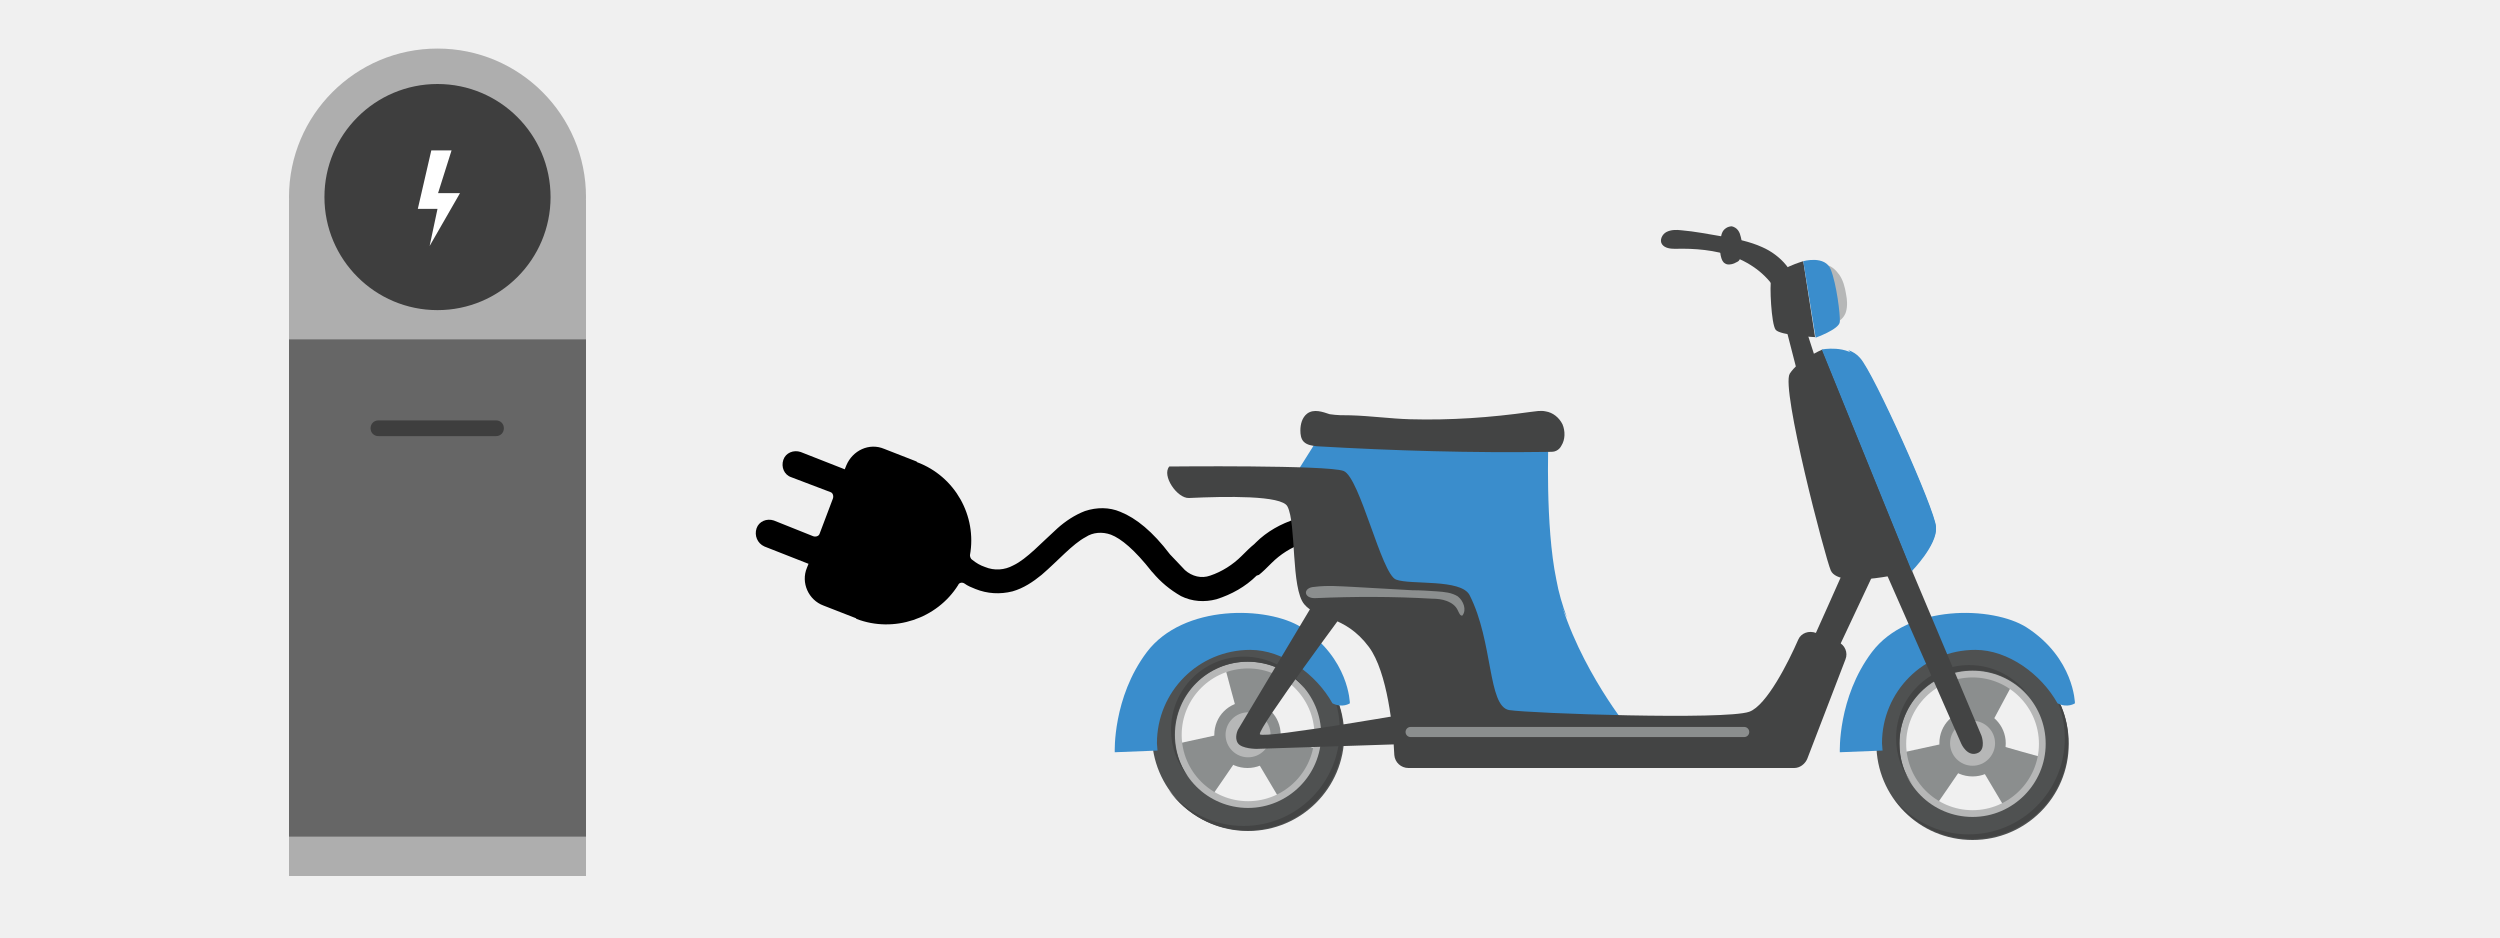
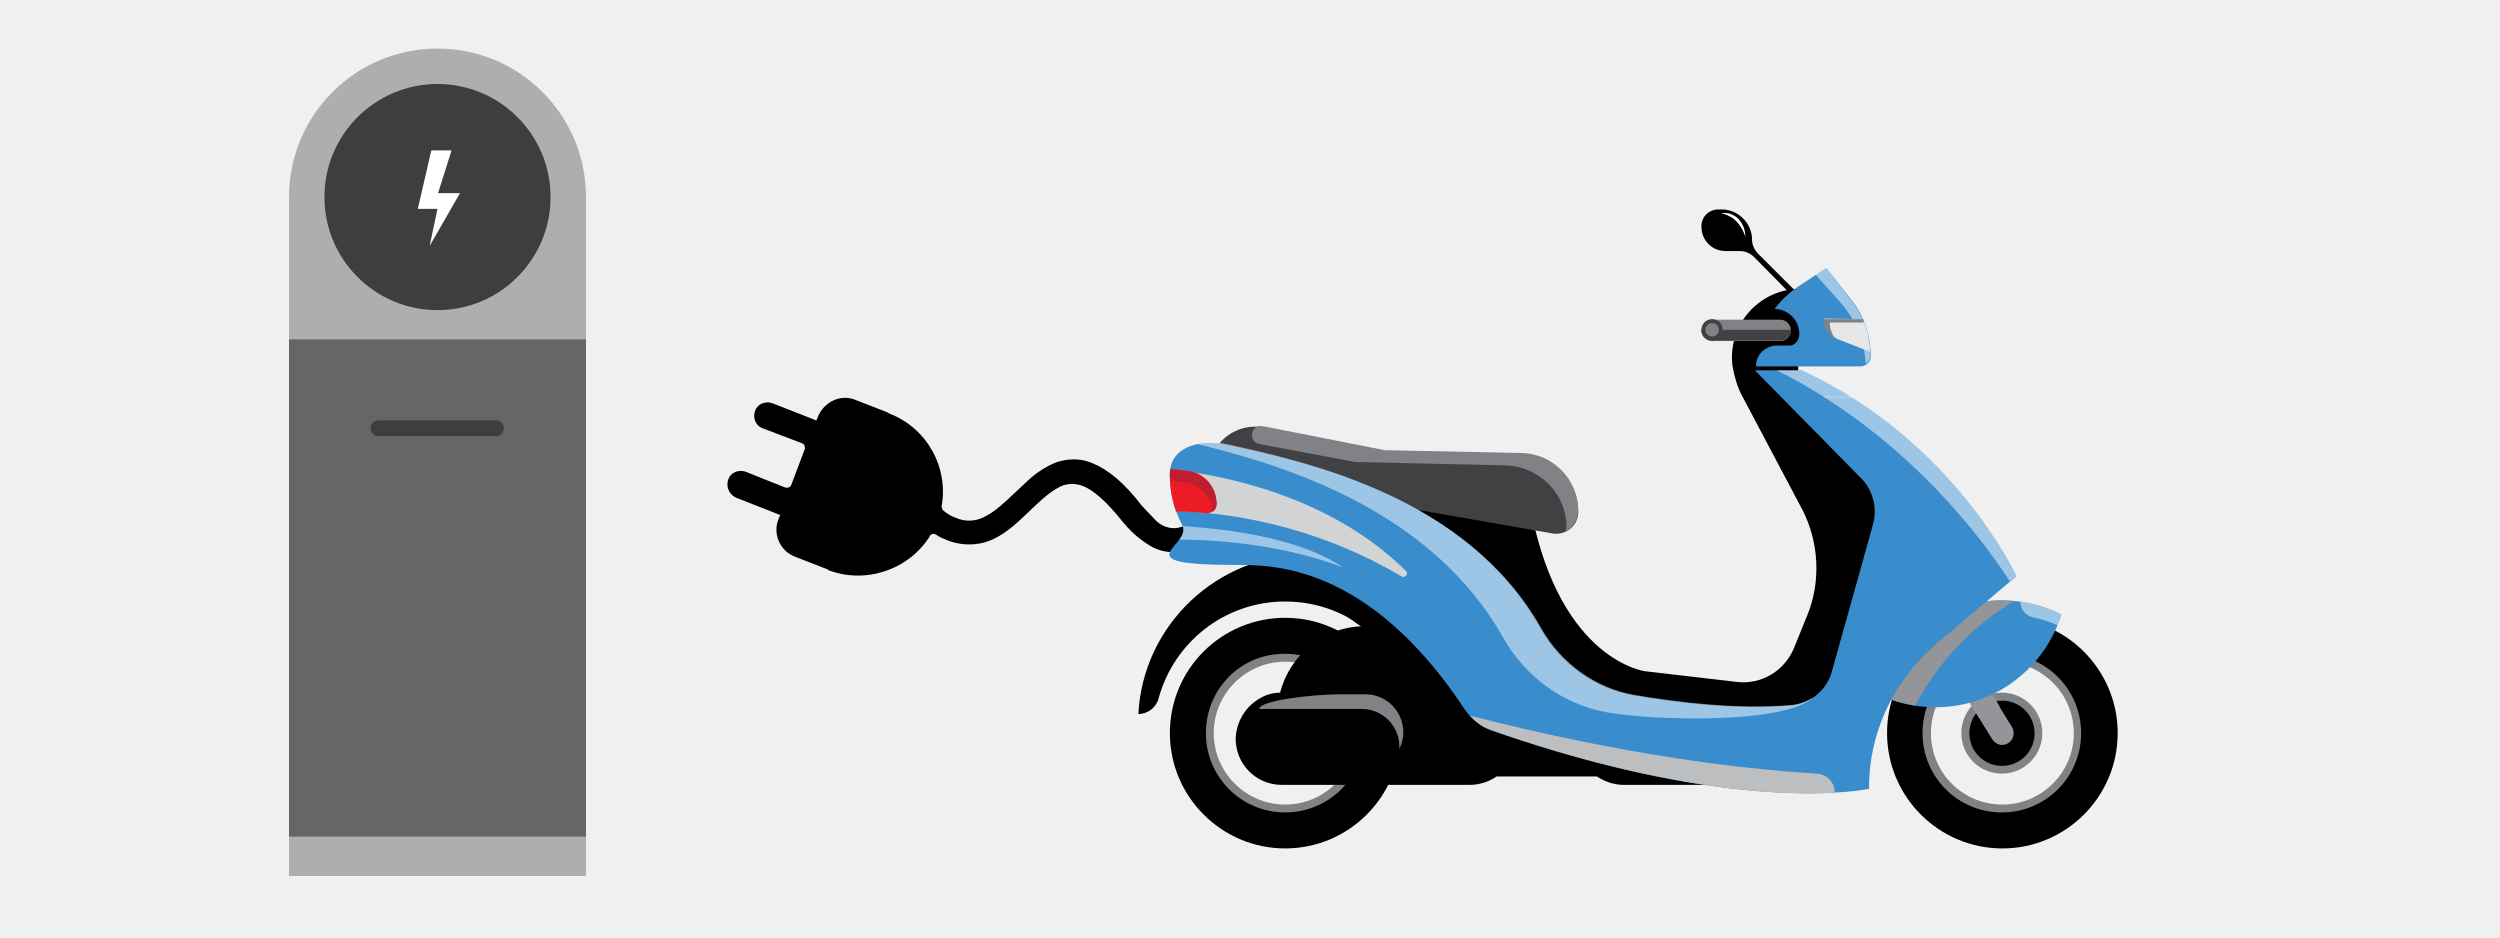
<svg xmlns="http://www.w3.org/2000/svg" version="1.1" id="Layer_1" x="0px" y="0px" viewBox="0 0 800 300" style="enable-background:new 0 0 800 300;" xml:space="preserve">
  <style type="text/css">
	.st0{fill:#AEAEAE;}
	.st1{fill:#3E3E3E;}
	.st2{fill:#FFFFFF;}
	.st3{fill:#666666;}
- 	.st4{fill:#B6B7B7;}
- 	.st5{fill:#434444;}
+ 	.st4{fill:#808285;}
+ 	.st5{fill:#939598;}
	.st6{fill:#3A8DCC;}
- 	.st7{fill:#8B8E8E;}
- 	.st8{fill:#4F5151;}
+ 	.st7{fill:#414042;}
+ 	.st8{fill:#BCBEC0;}
+ 	.st9{fill:#D1D3D4;}
+ 	.st10{opacity:0.5;fill:#FFFFFF;enable-background:new    ;}
+ 	.st11{fill:#E6E7E8;}
+ 	.st12{fill:#ED1C24;}
+ 	.st13{fill:#BE1E2D;}
</style>
  <g transform="translate(50, -30)">
    <g transform="scale(1.8)">
      <g transform="translate(-40, 0)">
        <g>
          <rect x="63.6" y="52.2" class="st0" width="52.8" height="120.2" />
          <circle class="st0" cx="90" cy="51.7" r="26.4" />
          <circle class="st1" cx="90" cy="51.7" r="20.1" />
          <polygon class="st2" points="88.9,43.4 92.5,43.4 90.1,51 94,51 88.6,60.4 90,53.8 86.5,53.8     " />
          <rect x="63.6" y="77" class="st3" width="52.8" height="88.4" />
          <path class="st1" d="M101.8,92.8c0,0.8-0.6,1.4-1.4,1.4H79.5c-0.8,0-1.4-0.6-1.4-1.4l0,0c0-0.8,0.6-1.4,1.4-1.4h20.9      C101.2,91.4,101.8,92,101.8,92.8L101.8,92.8z" />
        </g>
        <g transform="scale(1.4)">
          <g id="connector" transform="translate(80, 40)">
-             <path d="M123,41.3c-0.1,0.3-0.4,0.5-0.7,0.4c-1-0.3-2.1-0.2-3.1,0.4c-1.7,0.8-3.6,2.9-5.6,4.7c-1,0.9-2.2,1.7-3.5,2.2       c-1.5,0.5-3.1,0.5-4.5-0.1c-2-0.8-4.1-2.5-6.3-5.4l0,0c-0.7-0.7-1.3-1.4-1.9-2c-0.9-0.8-2.1-1-3.2-0.6c-1.5,0.5-2.9,1.4-4,2.5       l0,0c-0.6,0.6-1.1,1.1-1.6,1.5l0,0l0,0L88.3,45l0,0c-1.4,1.4-3.2,2.4-5.1,3c-1.5,0.4-3.1,0.3-4.5-0.4c-1.4-0.8-2.6-1.8-3.6-3       l0,0L75,44.5c-2.2-2.8-3.9-4.2-5.2-4.7c-1.1-0.4-2.3-0.3-3.2,0.3c-1.7,0.9-3.5,3-5.6,4.8c-1.1,0.9-2.3,1.7-3.7,2.1       c-1.6,0.4-3.2,0.3-4.7-0.3c-0.5-0.2-1-0.4-1.4-0.7c-0.3-0.2-0.7-0.1-0.8,0.2c-2.7,4.3-8.2,6.1-12.9,4.3l-0.1-0.1l0,0l-4.1-1.6       c-1.9-0.7-2.9-2.9-2.1-4.8l0,0l0.2-0.5l-5.6-2.2c-0.9-0.4-1.3-1.4-1-2.3c0.3-0.9,1.3-1.3,2.2-1l0,0l5,2c0.3,0.1,0.7,0,0.8-0.3       l0,0l1.7-4.5c0.1-0.3,0-0.7-0.3-0.8l0,0l-5-1.9c-0.9-0.3-1.3-1.3-1-2.2l0,0c0.3-0.9,1.3-1.3,2.2-1l5.6,2.2l0.2-0.5       c0.8-1.9,2.9-2.9,4.8-2.1l4.1,1.6l0,0l0.1,0.1c4.8,1.8,7.6,6.8,6.7,11.8c0,0.2,0.1,0.5,0.3,0.6c0.5,0.4,1,0.7,1.6,0.9       c1.2,0.5,2.5,0.4,3.6-0.2c1.7-0.8,3.6-2.9,5.6-4.7c1-0.9,2.2-1.7,3.5-2.2c1.5-0.5,3.1-0.5,4.5,0.1c2,0.8,4.1,2.5,6.3,5.4l0,0       c0.7,0.7,1.3,1.4,1.9,2c0.9,0.8,2.1,1.1,3.2,0.7c1.5-0.5,2.9-1.4,4-2.5l0,0c0.6-0.6,1.1-1.1,1.6-1.5l0,0l0,0l0.2-0.2l0,0       c1.4-1.4,3.2-2.4,5.1-3c1.5-0.4,3.1-0.3,4.5,0.4c1.4,0.8,2.6,1.8,3.6,3l0,0l0.1,0.1c2.2,2.8,3.9,4.2,5.2,4.7       c1.1,0.4,2.3,0.3,3.3-0.4c1.7-0.9,3.5-3,5.6-4.8c1.1-0.9,2.3-1.7,3.7-2.1c1.3-0.4,2.7-0.4,4.1,0c0.3,0.1,0.5,0.4,0.4,0.8l0,0       L123,41.3z" />
+             <path d="M119.4,35.1c-0.1,0.3-0.4,0.5-0.7,0.4c-1-0.3-2.1-0.2-3.1,0.4c-1.7,0.8-3.6,2.9-5.6,4.7c-1,0.9-2.2,1.7-3.5,2.2       c-1.5,0.5-3.1,0.5-4.5-0.1c-2-0.8-4.1-2.5-6.3-5.4l0,0c-0.7-0.7-1.3-1.4-1.9-2c-0.9-0.8-2.1-1-3.2-0.6c-1.5,0.5-2.9,1.4-4,2.5       l0,0c-0.6,0.6-1.1,1.1-1.6,1.5l0,0l0,0l-0.3,0.1l0,0c-1.4,1.4-3.2,2.4-5.1,3c-1.5,0.4-3.1,0.3-4.5-0.4c-1.4-0.8-2.6-1.8-3.6-3       l0,0l-0.1-0.1c-2.2-2.8-3.9-4.2-5.2-4.7c-1.1-0.4-2.3-0.3-3.2,0.3c-1.7,0.9-3.5,3-5.6,4.8c-1.1,0.9-2.3,1.7-3.7,2.1       c-1.6,0.4-3.2,0.3-4.7-0.3c-0.5-0.2-1-0.4-1.4-0.7c-0.3-0.2-0.7-0.1-0.8,0.2c-2.7,4.3-8.2,6.1-12.9,4.3l-0.1-0.1l0,0l-4.1-1.6       c-1.9-0.7-2.9-2.9-2.1-4.8l0,0l0.2-0.5l-5.6-2.2c-0.9-0.4-1.3-1.4-1-2.3c0.3-0.9,1.3-1.3,2.2-1l0,0l5,2c0.3,0.1,0.7,0,0.8-0.3       l0,0l1.7-4.5c0.1-0.3,0-0.7-0.3-0.8l0,0l-5-1.9c-0.9-0.3-1.3-1.3-1-2.2l0,0c0.3-0.9,1.3-1.3,2.2-1l5.6,2.2l0.2-0.5       c0.8-1.9,2.9-2.9,4.8-2.1l4.1,1.6l0,0l0.1,0.1c4.8,1.8,7.6,6.8,6.7,11.8c0,0.2,0.1,0.5,0.3,0.6c0.5,0.4,1,0.7,1.6,0.9       c1.2,0.5,2.5,0.4,3.6-0.2c1.7-0.8,3.6-2.9,5.6-4.7c1-0.9,2.2-1.7,3.5-2.2c1.5-0.5,3.1-0.5,4.5,0.1c2,0.8,4.1,2.5,6.3,5.4l0,0       c0.7,0.7,1.3,1.4,1.9,2c0.9,0.8,2.1,1.1,3.2,0.7c1.5-0.5,2.9-1.4,4-2.5l0,0c0.6-0.6,1.1-1.1,1.6-1.5l0,0l0,0l0.2-0.2l0,0       c1.4-1.4,3.2-2.4,5.1-3c1.5-0.4,3.1-0.3,4.5,0.4c1.4,0.8,2.6,1.8,3.6,3l0,0l0.1,0.1c2.2,2.8,3.9,4.2,5.2,4.7       c1.1,0.4,2.3,0.3,3.3-0.4c1.7-0.9,3.5-3,5.6-4.8c1.1-0.9,2.3-1.7,3.7-2.1c1.3-0.4,2.7-0.4,4.1,0c0.3,0.1,0.5,0.4,0.4,0.8l0,0       L119.4,35.1z" />
          </g>
        </g>
        <g id="car_1_">
          <g>
-             <path class="st4" d="M339.2,65.5c0.7,1,1,2.2,1.2,3.4c0.2,1,0.3,2.1,0,3.2c-0.3,1-1.2,1.9-2.3,2c-0.2,0-0.5,0-0.7-0.2       c-0.2-0.1-0.2-0.3-0.3-0.5c-0.9-2.2-1.1-4.6-1.3-6.9c-0.1-0.8-0.1-2.4,0.9-2.6C337.6,63.6,338.7,64.8,339.2,65.5z" />
+             <path d="M347.7,147c0,11.3,9.2,20.5,20.5,20.5c11.3,0,20.5-9.2,20.5-20.5s-9.2-20.5-20.5-20.5       C356.9,126.5,347.7,135.6,347.7,147z M354.6,147c0-7.5,6.1-13.6,13.6-13.6s13.6,6.1,13.6,13.6s-6.1,13.6-13.6,13.6       C360.6,160.6,354.6,154.5,354.6,147z" />
+             <g>
+               <path class="st4" d="M354,147c0,7.8,6.3,14.1,14.1,14.1c7.8,0,14.1-6.3,14.1-14.1c0-7.8-6.3-14.1-14.1-14.1        C360.4,132.8,354,139.1,354,147z M355.5,147c0-7,5.7-12.7,12.7-12.7c7,0,12.7,5.7,12.7,12.7c0,7-5.7,12.7-12.7,12.7        C361.1,159.7,355.5,154,355.5,147z" />
+             </g>
          </g>
          <g>
-             <path class="st5" d="M319.1,57.2c0.3-0.2,0.7-0.3,1-0.3c0.4,0.1,0.8,0.3,1.1,0.7c0.3,0.4,0.4,0.8,0.5,1.2       c0.3,1.1,0.2,2.3,0,3.4c-0.1,0.4-0.2,0.8-0.6,1c-0.2,0.1-0.4,0.2-0.6,0.3c-0.5,0.2-1.2,0.3-1.6,0c-0.4-0.2-0.6-0.7-0.7-1.1       c-0.3-1-0.1-2-0.1-3C318.2,58.5,318.3,57.7,319.1,57.2z" />
-           </g>
-           <g>
-             <path class="st5" d="M325.5,60.6c-2.2-1-4.7-1.5-7.1-1.9c-2.4-0.4-4.9-0.9-7.3-1.1c-0.9-0.1-1.8-0.1-2.6,0.3       c-0.8,0.4-1.3,1.5-0.8,2.2c0.5,0.7,1.5,0.8,2.3,0.8c3.5-0.1,7.1,0.2,10.4,1.4c3.3,1.2,6.3,3.5,7.9,6.6c0.5,0.9,1.1,2.2,2.1,2       c0.9-0.2,1.2-1.2,1.2-2.1C331.7,65.1,328.7,62,325.5,60.6z" />
-           </g>
-           <g>
-             <path class="st6" d="M242.1,101.7l4.9-7.8l40.3,1c0,0-0.6,15.2,1.4,24.8c2.7,13.5,12.6,25.9,12.6,25.9l-32.6-1.6L242.1,101.7z" />
+             <circle class="st4" cx="368.1" cy="147" r="7.2" />
+             <ellipse transform="matrix(0.7071 -0.7071 0.7071 0.7071 3.9029 303.3633)" cx="368.1" cy="147" rx="5.8" ry="5.8" />
          </g>
          <g>
            <g>
-               <path class="st7" d="M368.8,148.8c0,3.3-2.6,5.9-5.9,5.9c-3.3,0-5.9-2.6-5.9-5.9c0-3.3,2.6-5.9,5.9-5.9        C366.2,142.9,368.8,145.6,368.8,148.8z" />
-             </g>
-             <g>
-               <path class="st7" d="M358.8,136.9c0,0.1,2.1,7.8,2.1,7.8l5.3,0.7l3.8-7.1l-5.3-2.2L358.8,136.9z" />
-             </g>
-             <g>
-               <path class="st7" d="M375.6,151.4c-0.1,0-7.8-2.2-7.8-2.2l-3.3,4.1l4.1,6.9l4.6-3.5L375.6,151.4z" />
-             </g>
-             <g>
-               <path class="st7" d="M356.3,160c0.1-0.1,4.6-6.7,4.6-6.7l-2.9-4.5l-7.8,1.7l1.8,5.5L356.3,160z" />
-             </g>
-             <g>
-               <path class="st4" d="M366.9,148.8c0,2.2-1.8,4-4,4c-2.2,0-4-1.8-4-4c0-2.2,1.8-4,4-4C365.1,144.8,366.9,146.6,366.9,148.8z" />
-             </g>
-             <g>
+               <path d="M220.2,147c0,11.3,9.2,20.5,20.5,20.5s20.5-9.2,20.5-20.5s-9.2-20.5-20.5-20.5S220.2,135.6,220.2,147z M227.1,147        c0-7.5,6.1-13.6,13.6-13.6s13.6,6.1,13.6,13.6s-6.1,13.6-13.6,13.6C233.2,160.6,227.1,154.5,227.1,147z" />
              <g>
-                 <path class="st4" d="M362.9,163.1c-7.9,0-14.3-6.4-14.3-14.3c0-7.9,6.4-14.3,14.3-14.3c7.9,0,14.3,6.4,14.3,14.3         C377.2,156.7,370.8,163.1,362.9,163.1z M362.9,137.1c-6.5,0-11.8,5.3-11.8,11.8c0,6.5,5.3,11.8,11.8,11.8         c6.5,0,11.8-5.3,11.8-11.8C374.7,142.4,369.4,137.1,362.9,137.1z" />
+                 <path class="st4" d="M226.6,147c0,7.8,6.3,14.1,14.1,14.1c7.8,0,14.1-6.3,14.1-14.1c0-7.8-6.3-14.1-14.1-14.1         C232.9,132.8,226.6,139.1,226.6,147z M228,147c0-7,5.7-12.7,12.7-12.7c7,0,12.7,5.7,12.7,12.7c0,7-5.7,12.7-12.7,12.7         C233.7,159.7,228,154,228,147z" />
              </g>
            </g>
            <g>
-               <path class="st8" d="M362.9,131.8c-9.4,0-17.1,7.6-17.1,17.1c0,9.4,7.6,17.1,17.1,17.1c9.4,0,17.1-7.6,17.1-17.1        C380,139.4,372.3,131.8,362.9,131.8z M362.9,161.9c-7.2,0-13-5.8-13-13c0-7.2,5.8-13,13-13c7.2,0,13,5.8,13,13        C375.9,156,370.1,161.9,362.9,161.9z" />
-             </g>
-             <g>
-               <g>
-                 <path class="st5" d="M349.9,148.8c0-7.2,5.8-13,13-13c4,0,7.7,1.8,10.1,4.7c-2.4-3.4-6.3-5.6-10.7-5.6c-7.2,0-13,5.8-13,13         c0,3.1,1.1,6,3,8.3C350.7,154.2,349.9,151.6,349.9,148.8z" />
-               </g>
-               <g>
-                 <path class="st5" d="M376.2,138.1c2,2.8,3.1,6.2,3.1,9.8c0,9.4-7.6,17.1-17.1,17.1c-5.4,0-10.2-2.5-13.3-6.4         c3.1,4.4,8.2,7.2,13.9,7.2c9.4,0,17.1-7.6,17.1-17.1C380,144.8,378.6,141.1,376.2,138.1z" />
-               </g>
+               <circle class="st4" cx="240.7" cy="147" r="7.2" />
+               <ellipse cx="240.7" cy="146.9" rx="5.8" ry="5.8" />
            </g>
          </g>
+           <path class="st5" d="M368.1,149.1c0.4,0,0.8-0.1,1.1-0.3c1-0.6,1.3-1.9,0.7-2.9l-41.8-67.6c-0.6-1-1.9-1.3-2.9-0.7      s-1.3,1.9-0.7,2.9l41.9,67.6C366.8,148.7,367.5,149.1,368.1,149.1z" />
+           <path class="st5" d="M325.2,77.6c1-0.6,2.3-0.3,2.9,0.7l39.6,63.9c-1,2-3.8,1.8-3.8,1.8l-39.4-63.6      C323.9,79.5,324.2,78.2,325.2,77.6z" />
+           <g>
+             <path d="M317.7,53.9h0.6c2.9,0,5.4,2.4,5.4,5.4l0,0c0,0.9,0.4,1.8,1.1,2.5l7.3,7.3l-0.7,0.7l-7.3-7.4c-0.7-0.7-1.6-1.1-2.5-1.1       H319c-2.4,0-4.3-1.9-4.3-4.3l0,0C314.6,55.3,316,53.9,317.7,53.9z" />
+             <path class="st2" d="M322.5,58.7c0-1.1-0.4-2.2-1.2-3.1c-0.4-0.4-0.9-0.7-1.4-0.9c-0.6-0.2-1.1-0.2-1.7-0.1       c1.1,0.2,2,0.7,2.7,1.4C321.6,56.7,322.1,57.6,322.5,58.7z" />
+           </g>
+           <path class="st6" d="M378.7,125.9c-3,9.6-11.9,16.5-22.4,16.5c-3.8,0-7.4-0.9-10.6-2.5c3-9.6,11.9-16.5,22.4-16.5      C372,123.4,375.5,124.3,378.7,125.9z" />
+           <path class="st5" d="M368.1,123.4c0.7,0,1.4,0.1,2.2,0.1c-7.3,4.4-13.6,10.9-17.6,18.6c-2.5-0.4-4.8-1.1-7-2.2      C348.7,130.3,357.6,123.4,368.1,123.4z" />
+           <path d="M240.7,123.6c-10.8,0-19.8,7.3-22.5,17.2c-0.4,1.6-1.9,2.8-3.6,2.8l0,0c0.8-15.8,14-28.4,30.2-28.4      c16.2,0,29.4,12.6,30.2,28.4h-11.2C262.2,132.3,252.5,123.6,240.7,123.6z" />
+           <path d="M284.5,107.9c5.3,26.3,20.2,28.1,20.2,28.1l16.3,1.9c4.3,0.5,8.4-1.9,10.1-5.9l2.4-5.9c2.5-6.1,2.1-13.1-0.9-18.9      l-10.8-20.4c-0.8-1.6-1.3-3.4-1.6-5.2l0,0C319.4,74.3,325,68,332.4,68h2.6l-3.1,12.6v2.7l20.7,20.9l-15.2,43.2h-46.8v-7.8h-20.4      l-26.9-19.4V96.7L284.5,107.9z" />
+           <path class="st7" d="M227.1,100.8l61.1,10.7c2.4,0.4,4.6-1.4,4.6-3.8l0,0c0-5.6-4.5-10.2-10.1-10.3l-24.3-0.5l-21.3-4.2      C231.9,91.6,227.1,95.5,227.1,100.8L227.1,100.8z" />
+           <path class="st4" d="M290.7,110.3c0-5.9-4.9-10.8-11-10.9l-26.6-0.6l-17-3.2c-2-0.4-1.6-3.4,0.4-3.2c0.2,0,0.4,0.1,0.6,0.1      l21.3,4.2l24.3,0.5c5.6,0.1,10.1,4.7,10.1,10.3c0,1.6-0.9,2.9-2.2,3.6C290.6,110.8,290.7,110.6,290.7,110.3z" />
+           <g>
+             <path d="M236.4,140.7L236.4,140.7l0.2-0.1c0.9-0.5,2.1-0.8,3.2-0.8c1.7-6.7,7.8-11.8,15-11.8h19.4c3,0,5.4,2.4,5.4,5.4l0,0       c0,3.9,3.2,7.2,7.2,7.2h10.4c1.1-0.6,2.3-0.9,3.7-0.9h29c1.3,0,2.6,0.3,3.7,0.9h0.6c0.9,0,1.6,0.7,1.6,1.6l0,0       c1.4,1.5,2.3,3.5,2.3,5.8l0,0c0,4.6-3.7,8.2-8.2,8.2h-29c-1.8,0-3.4-0.6-4.8-1.5h-17.8c-1.3,0.9-3,1.5-4.8,1.5h-33.4       c-4.6,0-8.2-3.7-8.2-8.2l0,0C232,144.8,233.8,142.1,236.4,140.7z" />
+             <path class="st4" d="M255,140.1h-4.7c-4.7,0-14.2,1.1-14.2,2.6l0,0h18.2c3.7,0,6.7,3,6.7,6.7c0,0.1,0,0.2,0,0.4       c0.4-0.9,0.7-1.8,0.7-2.9l0,0C261.7,143.1,258.7,140.1,255,140.1z" />
+           </g>
+           <path class="st6" d="M324.2,82.5h8.4c27.1,12.6,38.1,36.6,38.1,36.6L356.6,131c-7.7,6.5-12.2,16-12.1,25.9l0,0      c0,0-22.9,5.1-67.2-10.4c-1.9-0.7-3.4-1.9-4.6-3.6c-17.2-26.1-34.5-25.8-40.8-25.8c-20.5,0-7.6-3.4-9.5-7.1      c-1.4-2.6-2.2-5.6-2.2-8.7v-0.3c0-5.6,6.6-6.1,9.9-5.3c14.6,3.1,42.9,9.3,56,32.7c3.5,6.2,9.6,10.7,16.6,11.9      c7.7,1.3,18,2.6,27.8,1.8c3.5-0.3,6.5-2.7,7.4-6.1l7.3-26.1c0.8-2.9,0-6.1-2.1-8.2L324.2,82.5z" />
+           <path class="st6" d="M332.1,76.1V76c0-2.4-2-4.4-4.4-4.4l0,0c1.2-1.6,2.6-2.9,4.2-4l5-3.3l4.4,5.6c2.3,2.9,3.5,6.4,3.5,10.1      c0,1-0.8,1.8-1.8,1.8h-18.6c0,0,0,0,0-0.1c0-2,1.7-3.6,3.7-3.6h2.1C331.1,78.2,332.1,77.3,332.1,76.1z" />
+           <path class="st8" d="M338.4,157.6L338.4,157.6c-9.6,0.5-30.1-0.3-61-11.1c-1.5-0.5-2.8-1.4-3.8-2.6c26.5,6.8,47.1,9.4,61.6,10.3      C337,154.3,338.4,155.7,338.4,157.6z" />
+           <path class="st9" d="M261.3,119.1c-15.7-9.3-31.1-11.3-39.9-11.6c-0.7-2-1.1-4.1-1.1-6.2V101c0-0.3,0-0.7,0.1-0.9      c9.6,1.1,28.4,4.8,41.8,18.1C262.7,118.6,262,119.6,261.3,119.1z" />
+           <path class="st10" d="M370.7,119.1l-1.2,0.9c-3.4-5.3-14.4-21-33.1-32.8h4.9C362.2,100.4,370.7,119.1,370.7,119.1z" />
+           <path class="st10" d="M332.7,82.5c3.2,1.4,6.1,3.1,8.8,4.8h-4.9c-2.7-1.7-5.5-3.3-8.5-4.8H332.7z" />
+           <path class="st10" d="M336.9,64.3l-1.9,1.2l4.2,4.7c2.9,3.2,4.5,7.1,4.7,11.2c0.4-0.3,0.8-0.8,0.8-1.4c0-3.7-1.2-7.2-3.5-10.1      L336.9,64.3z" />
          <g>
            <g>
-               <path class="st7" d="M239.9,147.3c0,3.3-2.6,5.9-5.9,5.9c-3.3,0-5.9-2.6-5.9-5.9s2.6-5.9,5.9-5.9        C237.3,141.4,239.9,144,239.9,147.3z" />
+               <path class="st4" d="M316.6,77.3h12.1c1.1,0,1.9-0.9,1.9-1.9l0,0c0-1.1-0.9-1.9-1.9-1.9h-12.1c-1.1,0-1.9,0.9-1.9,1.9l0,0        C314.6,76.4,315.5,77.3,316.6,77.3z" />
+               <path class="st7" d="M330.6,75.3L330.6,75.3c0,1.1-0.9,1.9-1.9,1.9h-12.1c-1.1,0-1.9-0.9-1.9-1.9l0,0H330.6z" />
            </g>
-             <g>
-               <path class="st7" d="M230,135.3c0,0.1,2.1,7.8,2.1,7.8l5.3,0.7l3.8-7.1l-5.3-2.2L230,135.3z" />
-             </g>
-             <g>
-               <path class="st7" d="M246.7,149.9c-0.1,0-7.8-2.2-7.8-2.2l-3.3,4.1l4.1,6.9l4.6-3.5L246.7,149.9z" />
-             </g>
-             <g>
-               <path class="st7" d="M227.5,158.4c0.1-0.1,4.6-6.7,4.6-6.7l-2.9-4.5l-7.8,1.7l1.8,5.5L227.5,158.4z" />
-             </g>
-             <g>
-               <path class="st4" d="M238.1,147.3c0,2.2-1.8,4-4,4s-4-1.8-4-4c0-2.2,1.8-4,4-4S238.1,145,238.1,147.3z" />
-             </g>
-             <g>
-               <g>
-                 <path class="st4" d="M234.1,161.6c-7.9,0-14.3-6.4-14.3-14.3c0-7.9,6.4-14.3,14.3-14.3c7.9,0,14.3,6.4,14.3,14.3         C248.4,155.2,241.9,161.6,234.1,161.6z M234.1,135.5c-6.5,0-11.8,5.3-11.8,11.8s5.3,11.8,11.8,11.8c6.5,0,11.8-5.3,11.8-11.8         S240.5,135.5,234.1,135.5z" />
-               </g>
-             </g>
-             <g>
-               <path class="st8" d="M234.1,130.2c-9.4,0-17.1,7.6-17.1,17.1c0,9.4,7.6,17.1,17.1,17.1c9.4,0,17.1-7.6,17.1-17.1        C251.1,137.8,243.5,130.2,234.1,130.2z M234.1,160.3c-7.2,0-13-5.8-13-13c0-7.2,5.8-13,13-13c7.2,0,13,5.8,13,13        C247.1,154.5,241.2,160.3,234.1,160.3z" />
-             </g>
-             <g>
-               <g>
-                 <path class="st5" d="M221,147.3c0-7.2,5.8-13,13-13c4,0,7.7,1.8,10.1,4.7c-2.4-3.4-6.3-5.6-10.7-5.6c-7.2,0-13,5.8-13,13         c0,3.1,1.1,6,3,8.3C221.9,152.6,221,150,221,147.3z" />
-               </g>
-               <g>
-                 <path class="st5" d="M247.3,136.6c2,2.8,3.1,6.2,3.1,9.8c0,9.4-7.6,17.1-17.1,17.1c-5.4,0-10.2-2.5-13.3-6.4         c3.1,4.4,8.2,7.2,13.9,7.2c9.4,0,17.1-7.6,17.1-17.1C251.1,143.2,249.7,139.5,247.3,136.6z" />
-               </g>
-             </g>
+             <ellipse class="st7" cx="316.6" cy="75.3" rx="1.9" ry="1.9" />
+             <circle class="st4" cx="316.6" cy="75.3" r="1.2" />
          </g>
-           <g>
-             <path class="st6" d="M372.5,128.2c-6-3.8-21-4.2-27.5,4.4c-6.1,8.1-5.7,17.8-5.7,17.8l7.6-0.3c0-0.4-0.1-0.9-0.1-1.3       c0-9.2,7.4-16.6,16.6-16.6c5.8,0,11.7,4.3,14.6,9.5c1.8,0.9,3.1,0,3.1,0S381,133.7,372.5,128.2z" />
-           </g>
-           <g>
-             <path class="st6" d="M243.6,128.2c-6-3.8-21-4.2-27.5,4.4c-6.1,8.1-5.7,17.8-5.7,17.8l7.6-0.3c0-0.4-0.1-0.9-0.1-1.3       c0-9.2,7.4-16.6,16.6-16.6c5.8,0,11.7,4.3,14.6,9.5c1.8,0.9,3.1,0,3.1,0S252.1,133.7,243.6,128.2z" />
-           </g>
-           <g>
-             <path class="st5" d="M347.3,118l13.6,30.9c0,0,1.1,2.5,3,1.6c1.4-0.7,0.6-3,0.6-3l-13.3-31.6L347.3,118z" />
-           </g>
-           <g>
-             <path class="st5" d="M352.2,118.2c0,0-12.9,3.4-14.5-0.1c-1-2.3-8.9-32.4-7.3-35c1.6-2.5,5.8-4.3,5.8-4.3L352.2,118.2z" />
-           </g>
-           <g>
-             <path class="st6" d="M336.1,78.8c0,0,4.4-0.9,6.8,1.7c2.4,2.6,13.3,26.9,13.5,30c0.2,3.1-4.3,7.7-4.3,7.7L336.1,78.8z" />
-           </g>
-           <g>
-             <path class="st6" d="M356.4,110.3c-0.2-3.1-11.1-27.4-13.5-30c-0.6-0.7-1.3-1.1-2.1-1.4c0,0,0,0,0.1,0.1       c2.4,2.6,13.3,26.9,13.5,30c0.2,2.1-1.9,5-3.3,6.5l1,2.4C352.1,118,356.6,113.4,356.4,110.3z" />
-           </g>
-           <g>
-             <path class="st5" d="M334.9,76.6c0,0-6.2-0.3-7-1.3c-0.8-1-1.1-8.1-0.8-8.9c0.9-1.9,5.7-3.3,5.7-3.3L334.9,76.6z" />
-           </g>
-           <g>
-             <path class="st6" d="M332.8,63.1c0,0,3.9-1.1,4.9,1.5c1,2.5,1.7,8,1.6,9.3c-0.1,1.3-4.3,2.8-4.3,2.8L332.8,63.1z" />
-           </g>
-           <g>
-             <path class="st5" d="M335.1,129.2l3.9,1.6c1.2,0.5,1.8,1.9,1.3,3.1l-6.8,17.7c-0.4,0.9-1.3,1.6-2.3,1.6h-68.6       c-1.3,0-2.4-1-2.5-2.3c-0.2-4.6-1.2-14.7-4.5-19.2c-4.4-5.9-9.2-4.8-11.5-7.6c-2.4-2.8-1.4-14.4-3-17.4c-1-2-11-1.8-17.5-1.5       c-2.1,0.1-4.9-4-3.5-5.6c0,0,28.2-0.3,31,0.8c2.9,1.2,6.7,18.3,9.3,19.3c2.6,1,11.6-0.2,13.1,2.8c4.2,8.3,3.2,19.7,7,20.4       c3.8,0.6,38.5,1.8,42.7,0.3c3.1-1.1,7-8.9,8.7-12.8C332.4,129.2,333.8,128.7,335.1,129.2z" />
-           </g>
-           <g>
-             <path class="st5" d="M340.4,117.2c-0.1,0.3-6.3,14.1-6.3,14.1l4.3,2l7.1-15.1L340.4,117.2z" />
-           </g>
-           <g>
-             <polygon class="st5" points="329.6,74.5 332.2,84.6 336,83.6 332.8,73.7      " />
-           </g>
-           <g>
-             <path class="st5" d="M247.9,120.3c-0.2,0.3-15.6,26.1-15.6,26.1s-0.7,1.4,0,2.4c0.7,1,3.3,1,3.3,1l30.7-1v-5.9       c0,0-29.6,5.2-30.1,4.3c-0.5-0.9,16.1-23.2,16.1-23.2L247.9,120.3z" />
-           </g>
-           <g>
-             <path class="st7" d="M246.1,123c6.9-0.3,13.8-0.3,20.7,0.1c0.9,0,1.8,0.1,2.6,0.4c0.8,0.3,1.6,0.8,2,1.7c0.2,0.4,0.4,1,0.8,0.9       c0.8-1,0.2-2.6-0.8-3.4c-1.1-0.7-2.4-0.8-3.7-0.9c-1.5-0.1-2.9-0.2-4.4-0.2c-3.5-0.2-7.1-0.4-10.6-0.6c-2.2-0.1-4.5-0.3-6.8,0       C243.8,121.1,243.9,123.1,246.1,123z" />
-           </g>
-           <g>
-             <path class="st7" d="M322.3,147.7H263c-0.5,0-0.9-0.4-0.9-0.9l0,0c0-0.5,0.4-0.9,0.9-0.9h59.3c0.5,0,0.9,0.4,0.9,0.9l0,0       C323.2,147.3,322.8,147.7,322.3,147.7z" />
-           </g>
-           <g>
-             <path class="st6" d="M280.3,106.8c4.3,6.1,7.2,13,10.5,19.7c-0.8-2.2-1.5-4.5-1.9-6.8c-2-9.6-1.4-24.8-1.4-24.8l-40.3-1l-1.9,3       c6.7-0.2,13.5,0.2,20.2,1c2.7,0.4,5.4,0.8,7.8,2.1C276.2,101.5,278.4,104.1,280.3,106.8z" />
-           </g>
-           <g>
-             <path class="st5" d="M244.6,90.2c-0.9,0.7-1.2,1.9-1.2,3c0,0.7,0.1,1.5,0.6,2c0.6,0.6,1.5,0.7,2.3,0.8       c13.8,0.8,27.5,1.2,41.3,1c0.5,0,0.9,0,1.3-0.2c0.4-0.2,0.7-0.5,0.9-0.9c0.7-1.1,0.7-2.6,0.2-3.8c-0.6-1.2-1.7-2.1-3-2.3       c-0.9-0.2-1.8,0-2.7,0.1c-7.1,1-14.2,1.5-21.4,1.3c-3.5-0.1-7-0.6-10.6-0.7c-1.3,0-2.4,0-3.7-0.2       C247.4,89.9,245.8,89.3,244.6,90.2z" />
-           </g>
+           <path class="st11" d="M343.4,73.4c0.8,1.8,1.2,3.8,1.3,5.8L339,77c-1.5-0.6-2.5-2.1-2.5-3.7L343.4,73.4L343.4,73.4z" />
+           <path class="st4" d="M343.4,73.4c0.1,0.2,0.2,0.4,0.2,0.6h-6.1c0,1.1,0.4,2.1,1,2.8c-1.3-0.7-2.1-2-2.1-3.4H343.4z" />
+           <path class="st10" d="M286.2,128.3c3.5,6.2,9.6,10.7,16.6,11.9c7.7,1.3,18,2.6,27.8,1.8c1.4-0.1,2.7-0.6,3.9-1.3      c-5.1,4.7-28,4.1-36.6,2.6c-7.8-1.4-14.5-6.3-18.4-13.2C267,107.9,242,99.7,225,95.6c1.8-0.4,3.8-0.3,5.2,0      C244.7,98.8,273,105,286.2,128.3z" />
+           <path class="st10" d="M378.7,125.9c-0.2,0.7-0.4,1.3-0.7,1.9c-1.4-0.6-2.9-1.1-4.4-1.4c-1.3-0.3-2.2-1.4-2.2-2.8l0,0      C373.9,124,376.4,124.8,378.7,125.9z" />
+           <path class="st10" d="M250.9,117.5c-12.3-4.6-25-4.9-29-4.9c0.6-0.8,0.9-1.6,0.6-2.4C227.1,110.5,242.3,111.6,250.9,117.5z" />
+           <path class="st12" d="M220.3,100c1,0.1,2.1,0.2,3.3,0.4c2.8,0.4,4.9,2.9,4.9,5.8l0,0c0,1-0.9,1.8-1.9,1.7      c-1.9-0.2-3.7-0.3-5.3-0.3c-0.7-2-1.1-4.1-1.1-6.2v-0.3C220.2,100.7,220.2,100.3,220.3,100z" />
+           <path class="st13" d="M222.7,102.4c-0.8-0.1-1.7-0.2-2.4-0.3c0-0.2-0.1-0.5-0.1-0.7V101c0-0.3,0-0.7,0.1-0.9      c1,0.1,2.1,0.2,3.3,0.4c2.8,0.4,4.9,2.9,4.9,5.8l0,0c0,0.6-0.3,1.1-0.7,1.4C227.6,105,225.5,102.8,222.7,102.4z" />
        </g>
      </g>
    </g>
  </g>
</svg>
